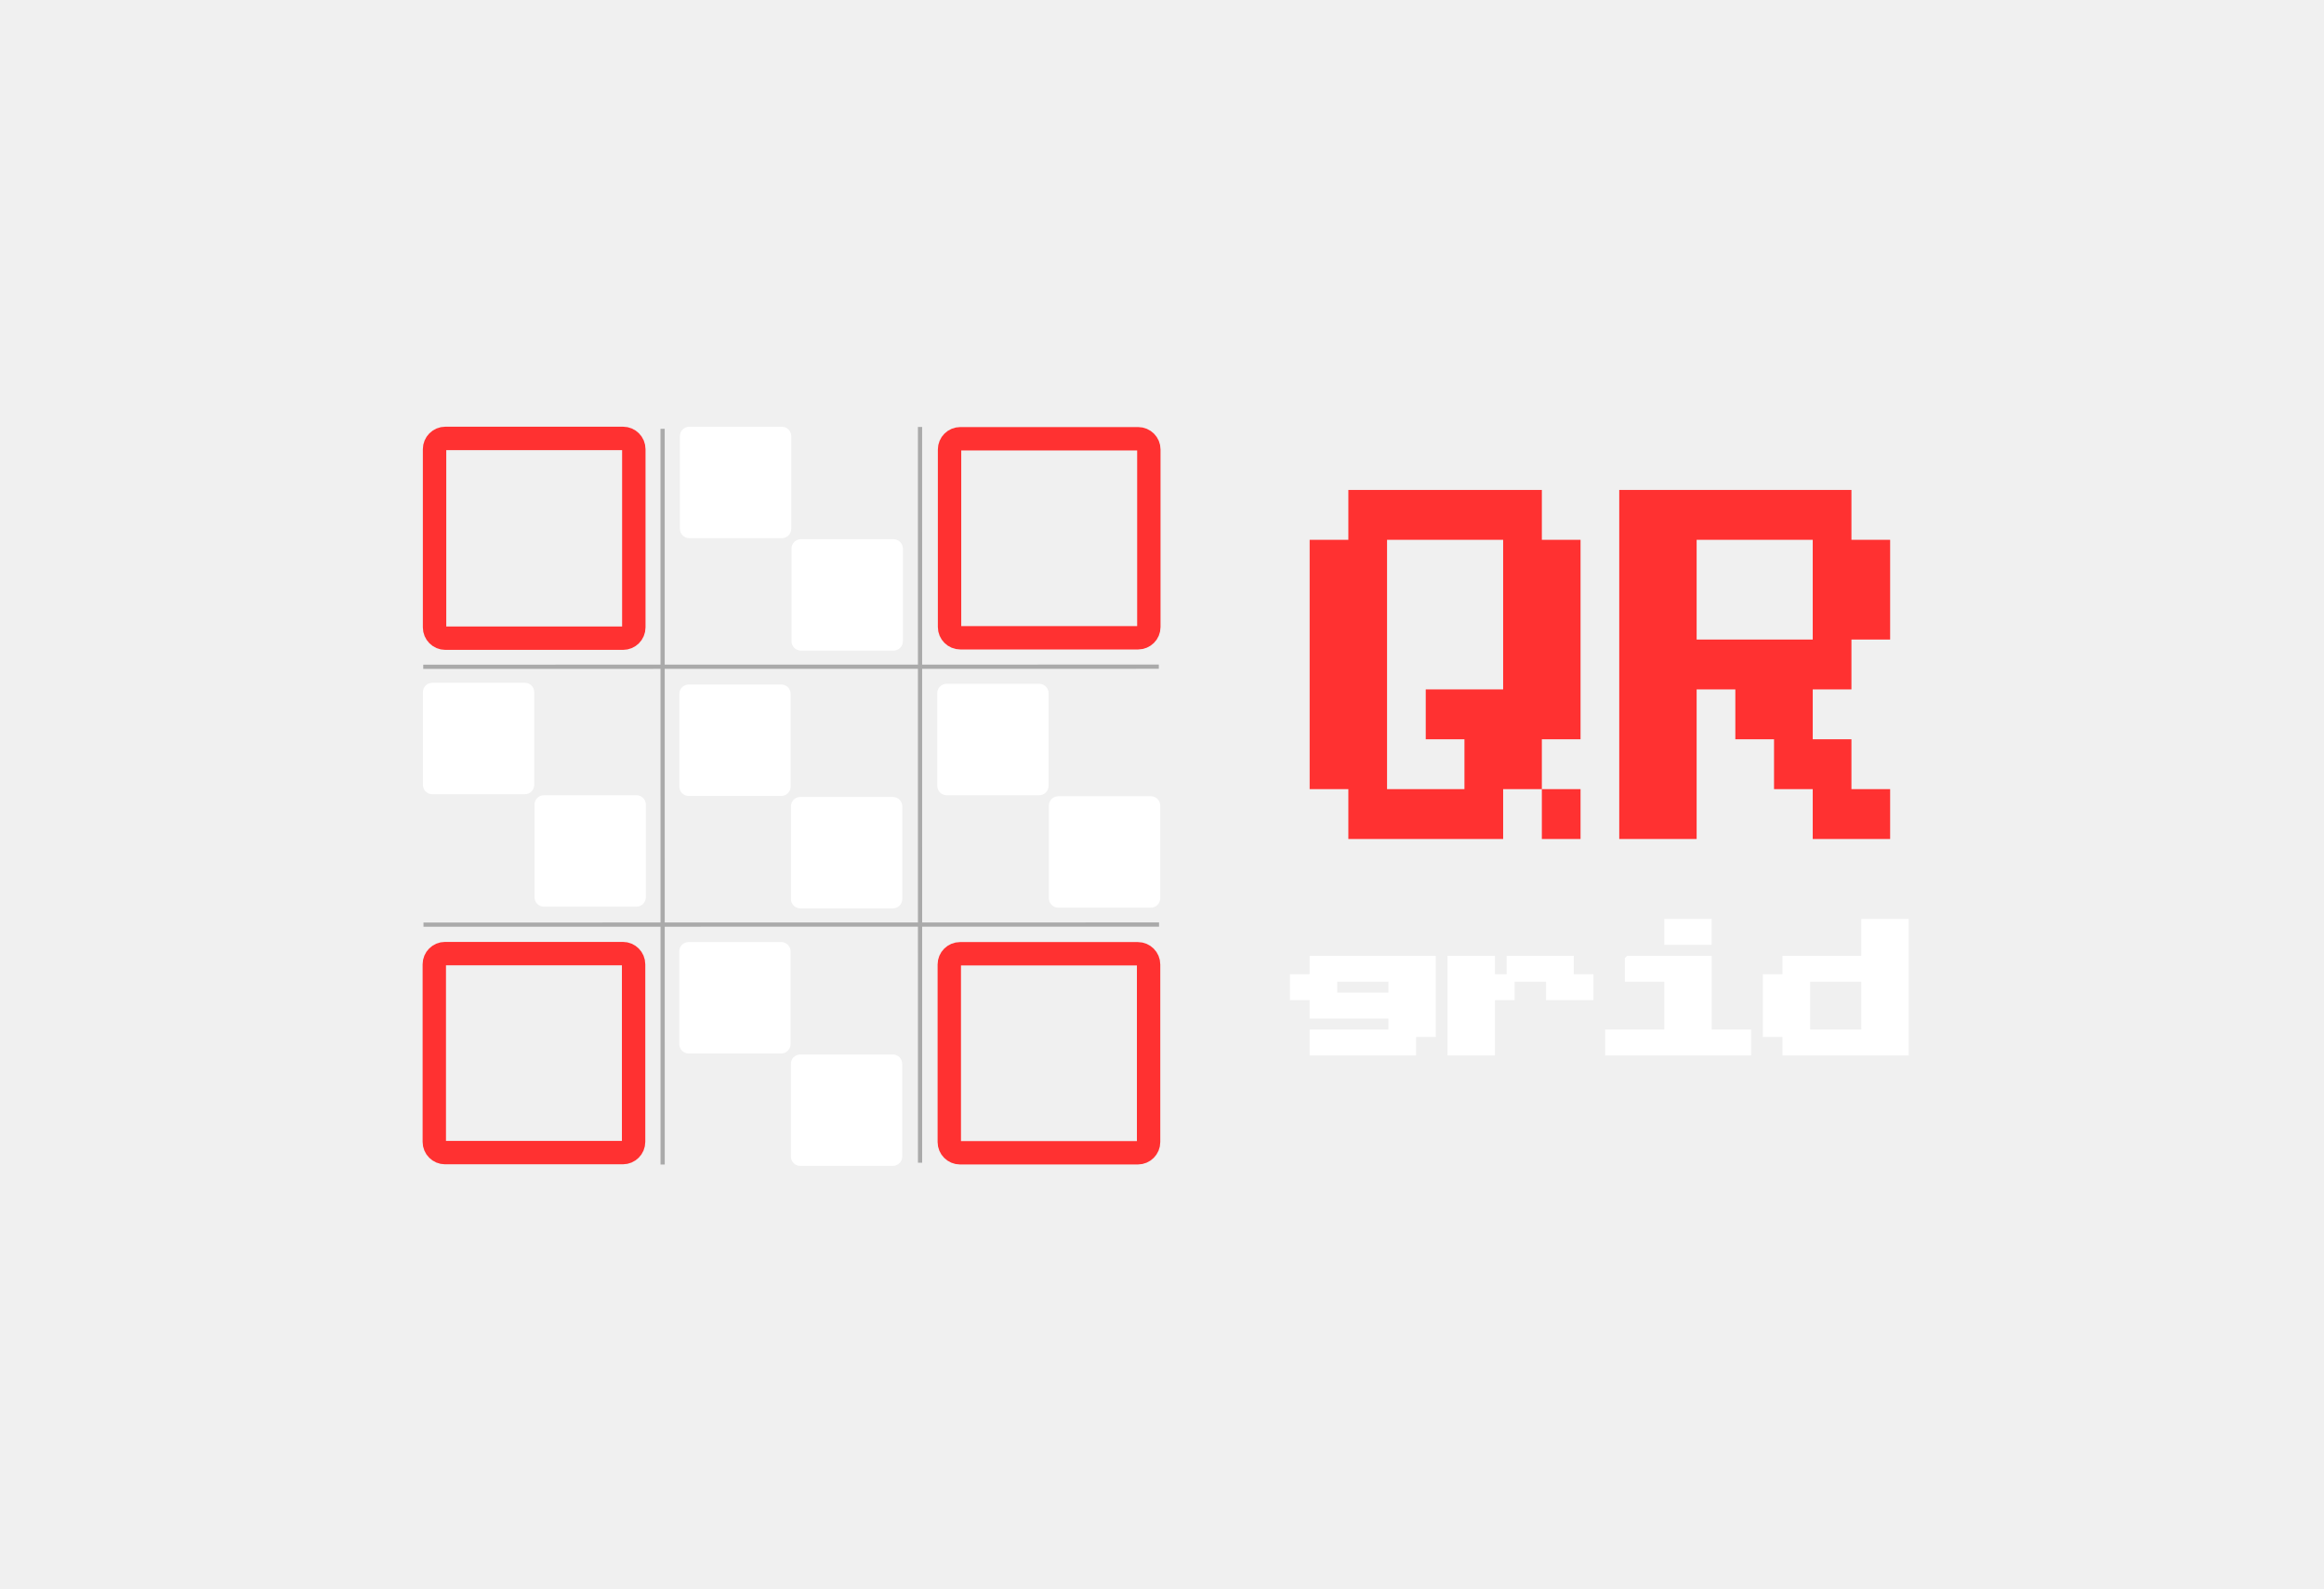
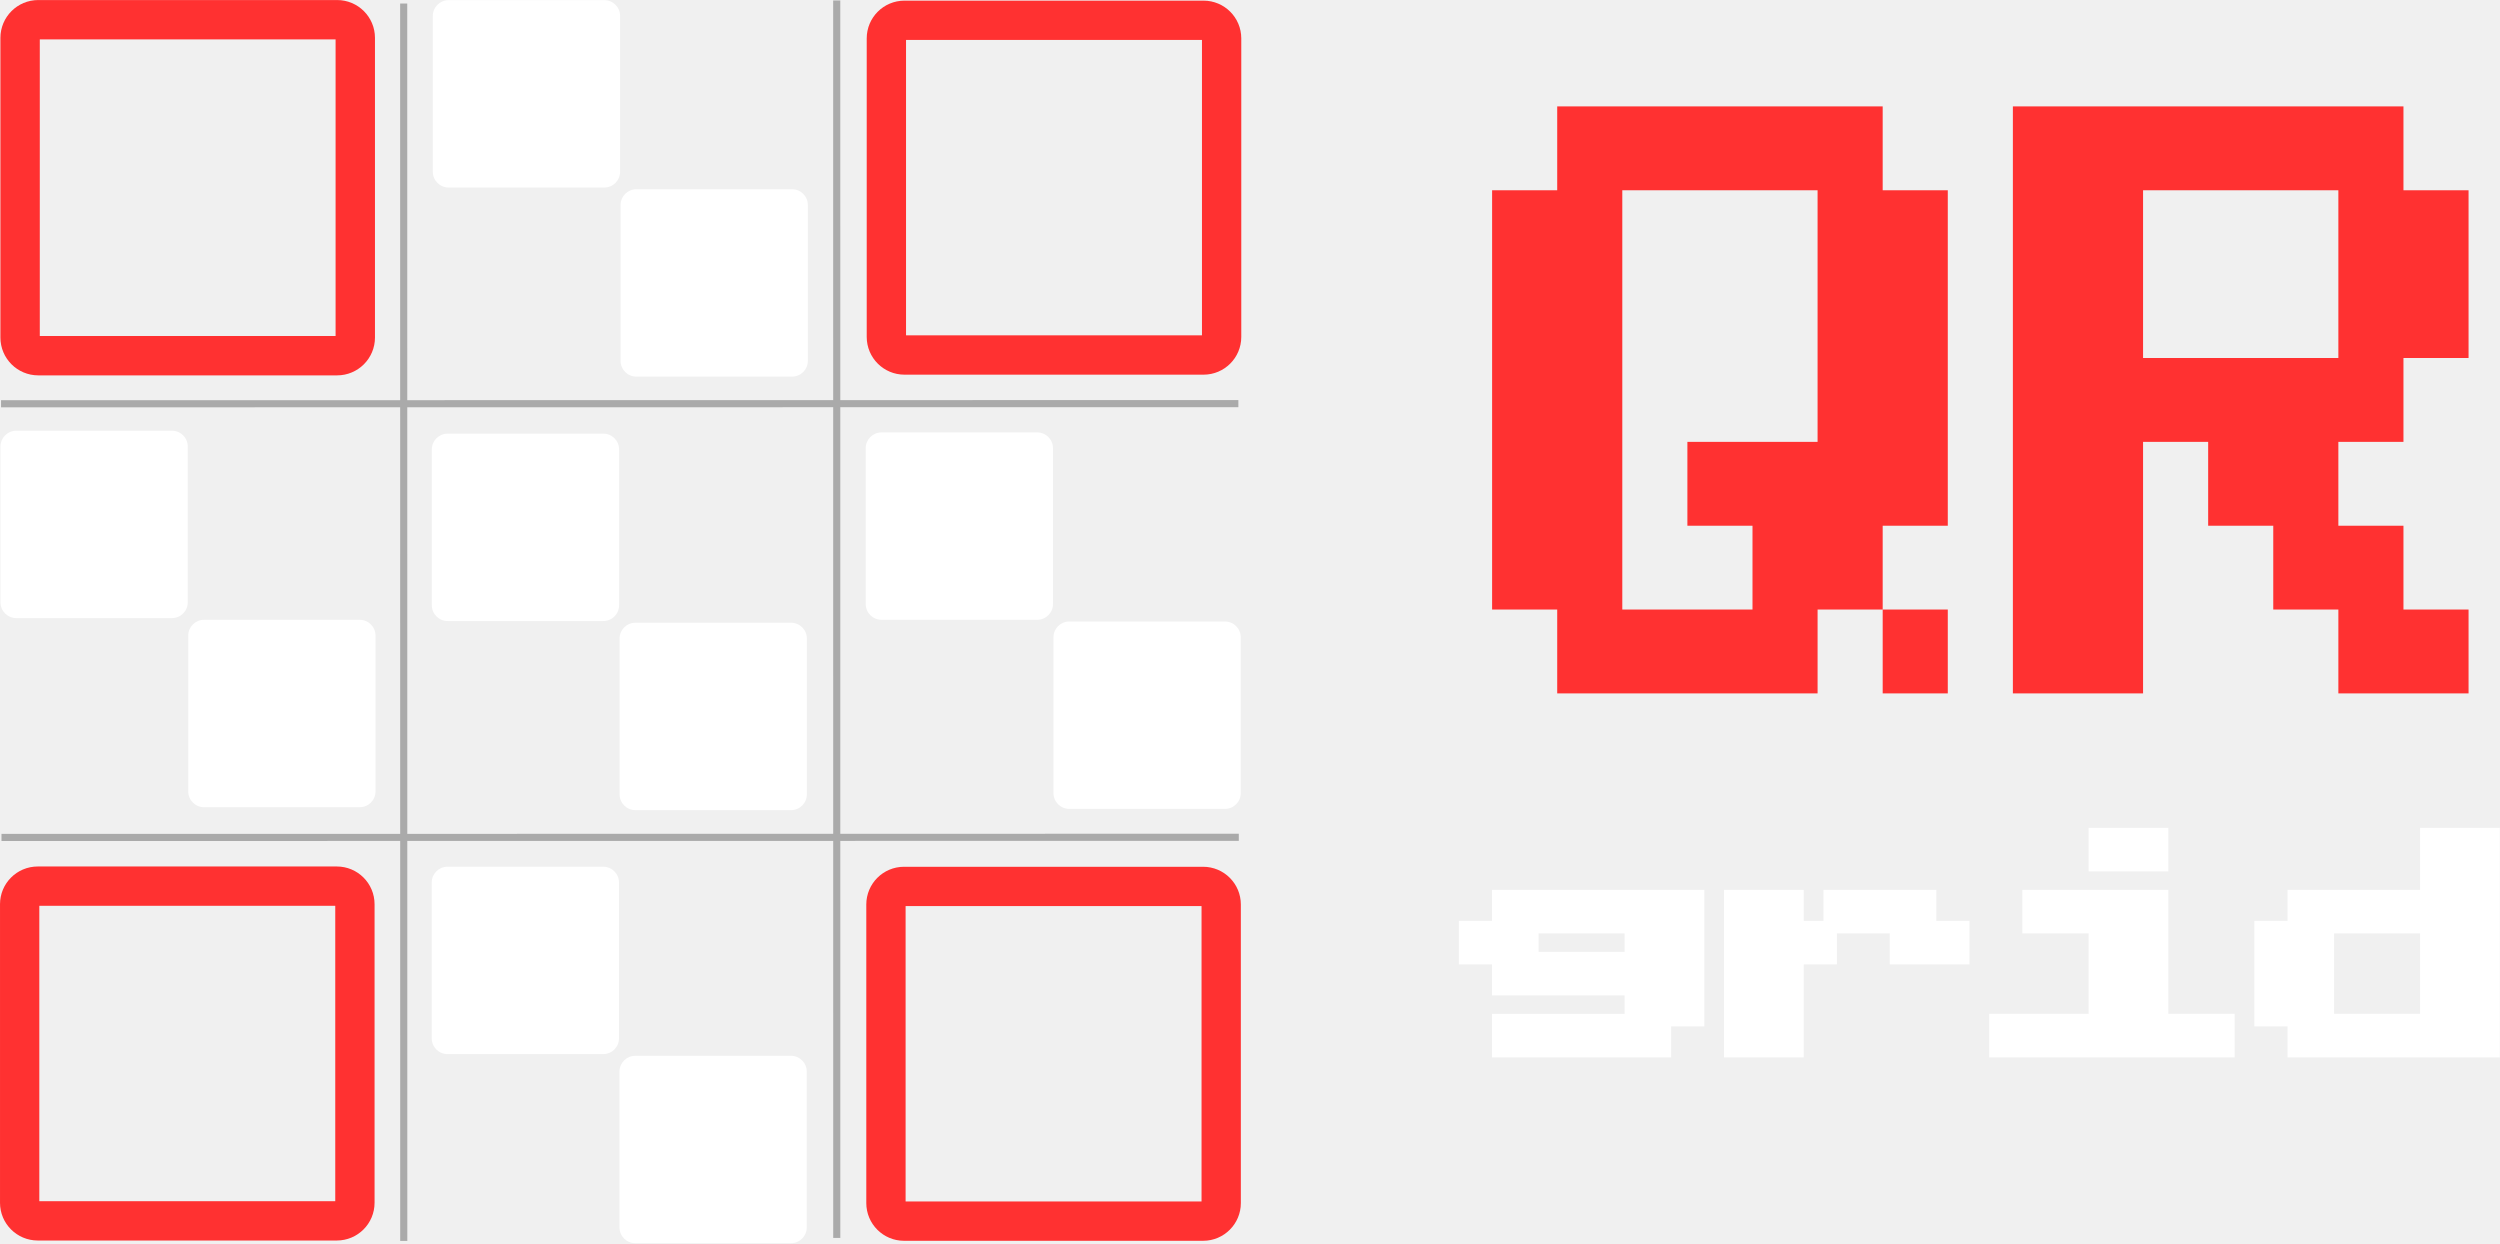
- <svg xmlns="http://www.w3.org/2000/svg" width="274.96mm" height="187.91mm" version="1.1" viewBox="0 0 274.96 187.91" xml:space="preserve">
-   <g transform="translate(2.4321 4.6742)">
+ <svg xmlns="http://www.w3.org/2000/svg" width="175.84mm" height="87.44mm" version="1.1" viewBox="0 0 175.84 87.44" xml:space="preserve">
+   <g transform="translate(-47.568 -45.798)">
    <g transform="translate(-23.828 -82.884)">
      <g fill="#fff">
        <g transform="translate(46.193 25.512)">
          <rect x="55.646" y="103.18" width="13.172" height="13.18" ry="1.11" style="paint-order:normal" />
          <rect x="68.852" y="116.48" width="13.172" height="13.18" ry="1.11" style="paint-order:normal" />
        </g>
        <g transform="translate(15.784 55.797)">
          <rect x="55.646" y="103.18" width="13.172" height="13.18" ry="1.11" style="paint-order:normal" />
          <rect x="68.852" y="116.48" width="13.172" height="13.18" ry="1.11" style="paint-order:normal" />
        </g>
        <g transform="translate(46.123 56.003)">
          <rect x="55.646" y="103.18" width="13.172" height="13.18" ry="1.11" style="paint-order:normal" />
          <rect x="68.852" y="116.48" width="13.172" height="13.18" ry="1.11" style="paint-order:normal" />
        </g>
        <g transform="translate(76.641 55.916)">
          <rect x="55.646" y="103.18" width="13.172" height="13.18" ry="1.11" style="paint-order:normal" />
          <rect x="68.852" y="116.48" width="13.172" height="13.18" ry="1.11" style="paint-order:normal" />
        </g>
        <g transform="translate(46.116 86.463)">
          <rect x="55.646" y="103.18" width="13.172" height="13.18" ry="1.11" style="paint-order:normal" />
          <rect x="68.852" y="116.48" width="13.172" height="13.18" ry="1.11" style="paint-order:normal" />
        </g>
      </g>
      <g fill="none" stroke="#ff3131">
        <rect x="72.81" y="130.07" width="23.575" height="23.629" ry="1.276" stroke-width="2.77" style="paint-order:normal" />
        <g stroke-width="2.765">
          <rect x="133.74" y="130.11" width="23.58" height="23.542" ry="1.271" style="paint-order:normal" />
          <rect x="72.779" y="191.01" width="23.58" height="23.542" ry="1.271" style="paint-order:normal" />
          <rect x="133.71" y="191.03" width="23.58" height="23.542" ry="1.271" style="paint-order:normal" />
        </g>
      </g>
    </g>
    <g fill="none" stroke="#aaa" stroke-width=".5">
      <path d="m75.962 46.047 0.005 87.032" style="paint-order:normal" />
      <path d="m134.67 74.187-87.028 0.011" style="paint-order:normal" />
      <path d="m134.7 104.69-87.028 0.011" style="paint-order:normal" />
      <path d="m106.42 45.833 3e-3 87.034" style="paint-order:normal" />
    </g>
    <g transform="translate(-23.828 -82.884)">
-       <path transform="scale(1.0341 .96698)" d="m211.56 193.75v2.254h4.509v-2.254h-4.509zm22.545 0v4.509h-9.018v2.254h-2.255v6.763h2.255v2.255h13.527v-15.781h-4.509zm-63.125 4.509v2.254h-2.255v2.255h2.255v2.255h9.018v2.254h-9.018v2.255h11.272v-2.255h2.255v-9.018h-13.527zm15.781 0v11.272h4.509v-6.763h2.255v-2.255h-2.255v-2.254h-4.509zm6.763 2.254h4.509v2.255h4.509v-2.255h-2.255v-2.254h-6.763v2.254zm13.527-2.254v2.254h4.509v6.763h-6.763v2.255h15.782v-2.255h-4.509v-9.018h-9.018zm-33.817 2.254h6.763v2.255h-6.763v-2.255zm54.108 0h6.763v6.763h-6.763v-6.763z" fill="#fff" stroke="#fff" stroke-miterlimit="100" stroke-width=".913" style="font-variant-caps:normal;font-variant-east-asian:normal;font-variant-ligatures:normal;font-variant-numeric:normal" />
-       <path transform="scale(.88105 1.135)" d="m205.35 119.97v5.197h-5.197v25.984h5.197v5.197h20.787v-5.197h5.197v-5.197h5.197v-20.787h-5.197v-5.197h-25.984zm25.984 31.181v5.197h5.197v-5.197h-5.197zm10.393-31.181v36.377h10.393v-15.59h5.197v5.197h5.197v5.197h5.197v5.197h10.394v-5.197h-5.197v-5.197h-5.197v-5.197h5.197v-5.197h5.197v-10.394h-5.197v-5.197h-31.181zm-31.181 5.197h15.59v15.59h-10.393v5.197h5.197v5.197h-10.393v-25.984zm41.574 0h15.591v10.394h-15.591v-10.394z" fill="#ff3131" style="font-variant-caps:normal;font-variant-east-asian:normal;font-variant-ligatures:normal;font-variant-numeric:normal" />
+       <path transform="scale(1.0341 .96698)" d="m211.56 193.75v2.254h4.509v-2.254zm22.545 0v4.509h-9.018v2.254h-2.255v6.763h2.255v2.255h13.527v-15.781zm-63.125 4.509v2.254h-2.255v2.255h2.255v2.255h9.018v2.254h-9.018v2.255h11.272v-2.255h2.255v-9.018zm15.781 0v11.272h4.509v-6.763h2.255v-2.255h-2.255v-2.254zm6.763 2.254h4.509v2.255h4.509v-2.255h-2.255v-2.254h-6.763zm13.527-2.254v2.254h4.509v6.763h-6.763v2.255h15.782v-2.255h-4.509v-9.018zm-33.817 2.254h6.763v2.255h-6.763zm54.108 0h6.763v6.763h-6.763z" fill="#fff" stroke="#fff" stroke-miterlimit="100" stroke-width=".913" style="font-variant-caps:normal;font-variant-east-asian:normal;font-variant-ligatures:normal;font-variant-numeric:normal" />
+       <path transform="scale(.88105 1.135)" d="m205.35 119.97v5.197h-5.197v25.984h5.197v5.197h20.787v-5.197h5.197v-5.197h5.197v-20.787h-5.197v-5.197zm25.984 31.181v5.197h5.197v-5.197zm10.393-31.181v36.377h10.393v-15.59h5.197v5.197h5.197v5.197h5.197v5.197h10.394v-5.197h-5.197v-5.197h-5.197v-5.197h5.197v-5.197h5.197v-10.394h-5.197v-5.197zm-31.181 5.197h15.59v15.59h-10.393v5.197h5.197v5.197h-10.393zm41.574 0h15.591v10.394h-15.591z" fill="#ff3131" style="font-variant-caps:normal;font-variant-east-asian:normal;font-variant-ligatures:normal;font-variant-numeric:normal" />
    </g>
  </g>
</svg>
